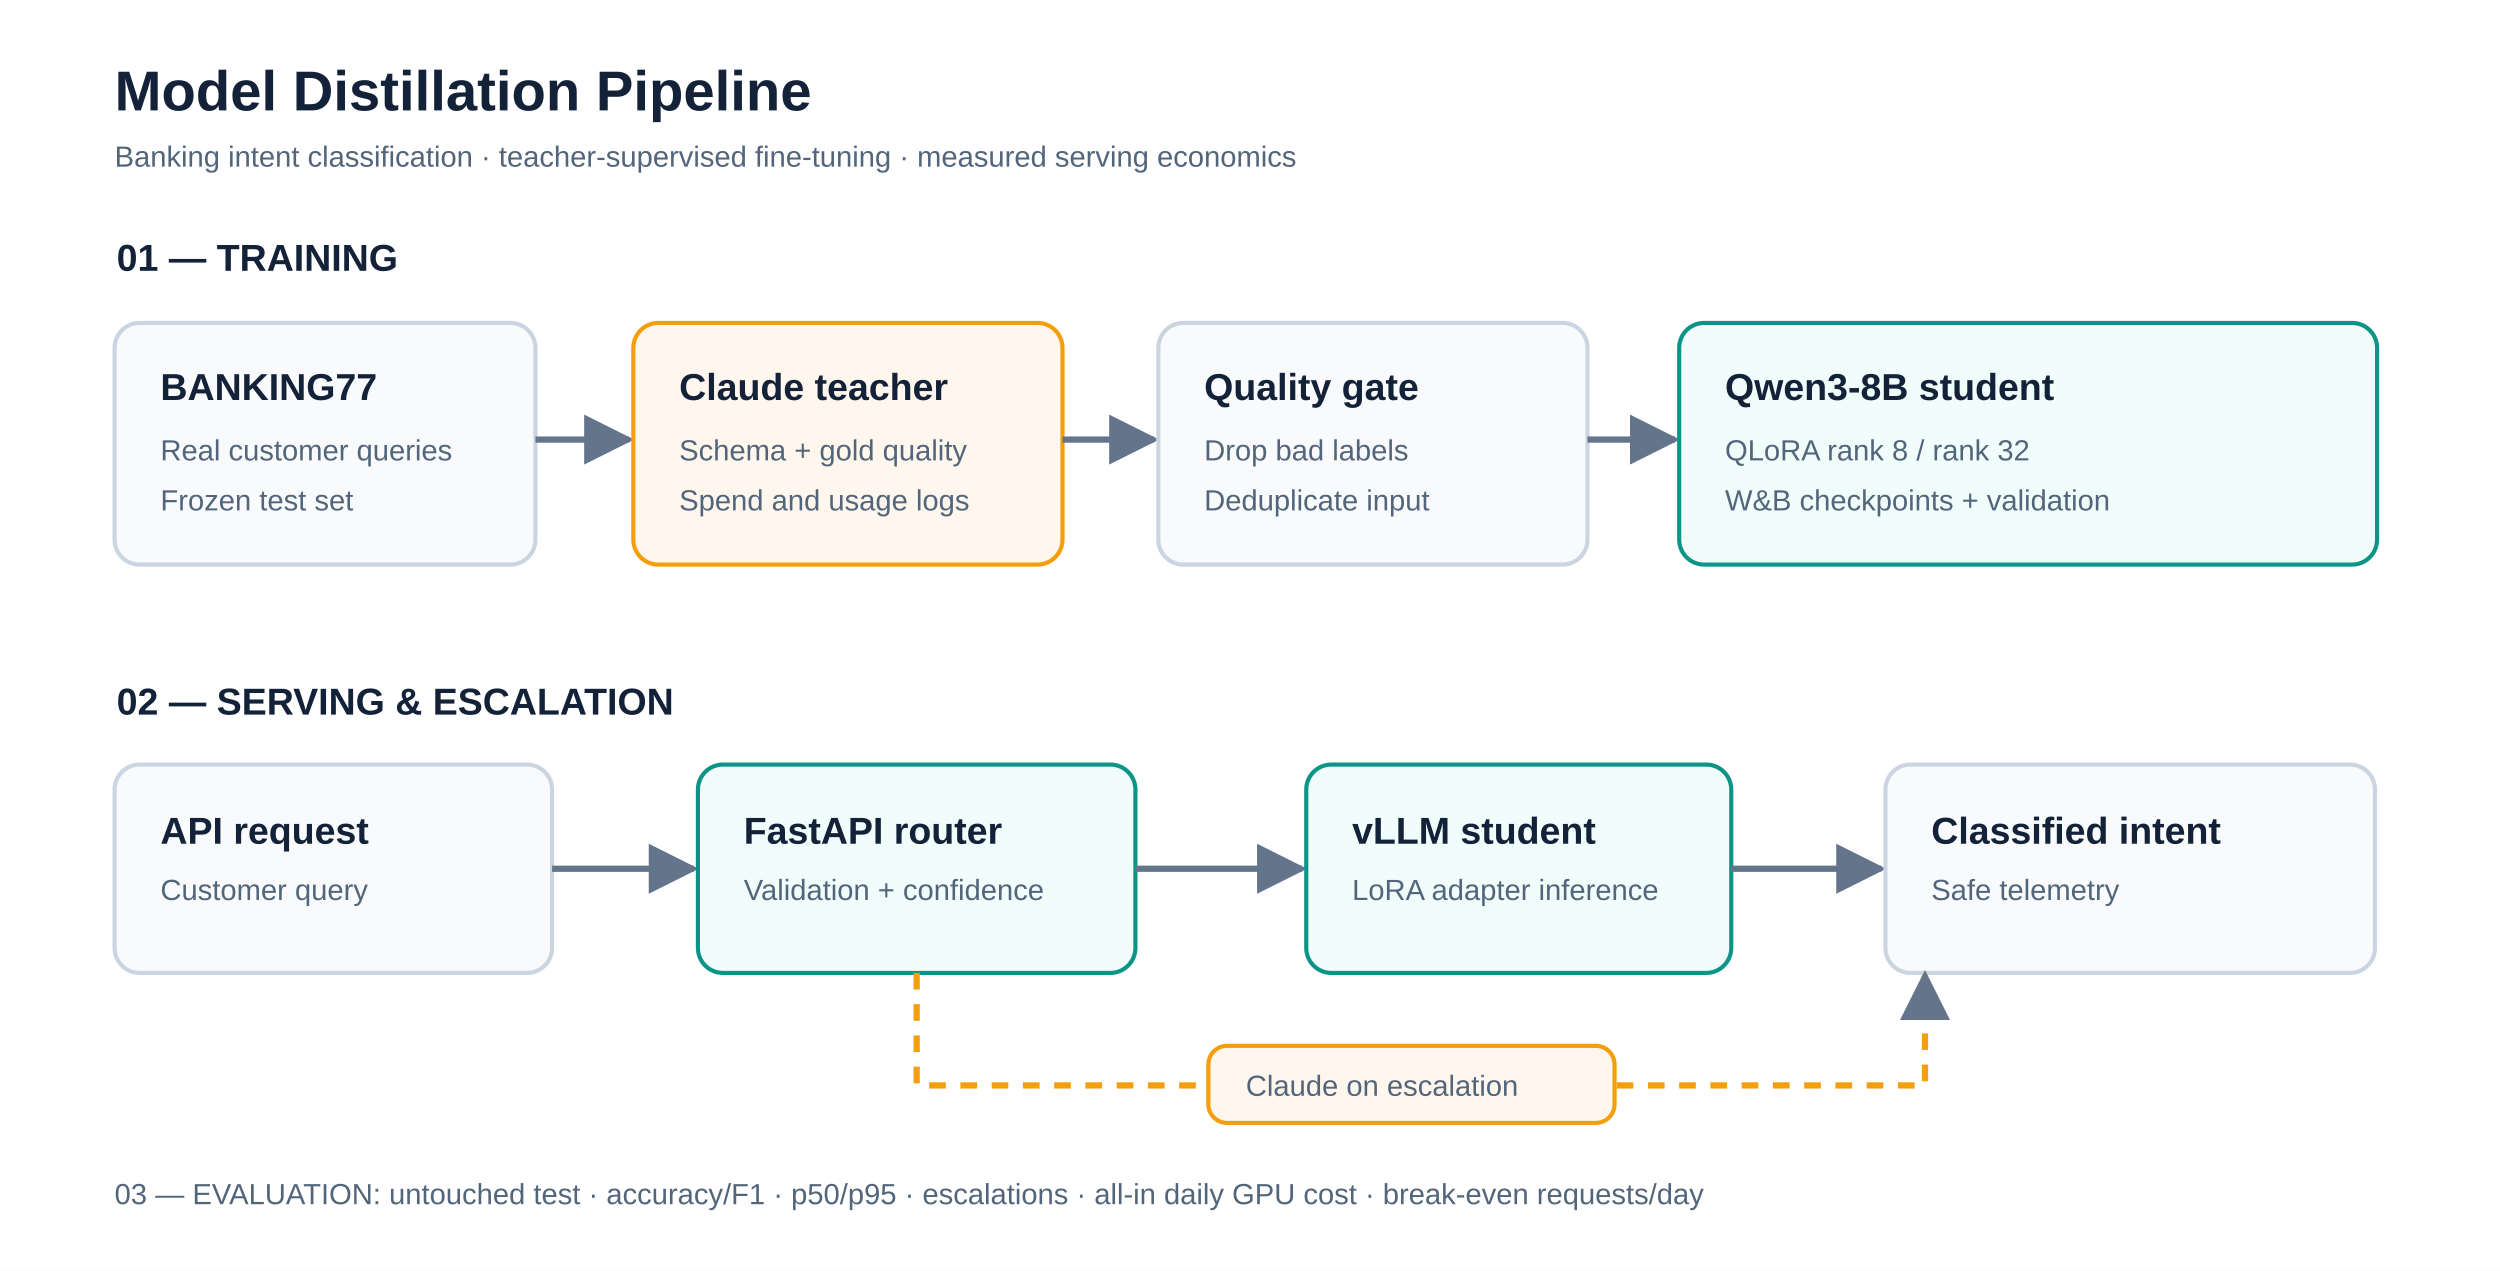
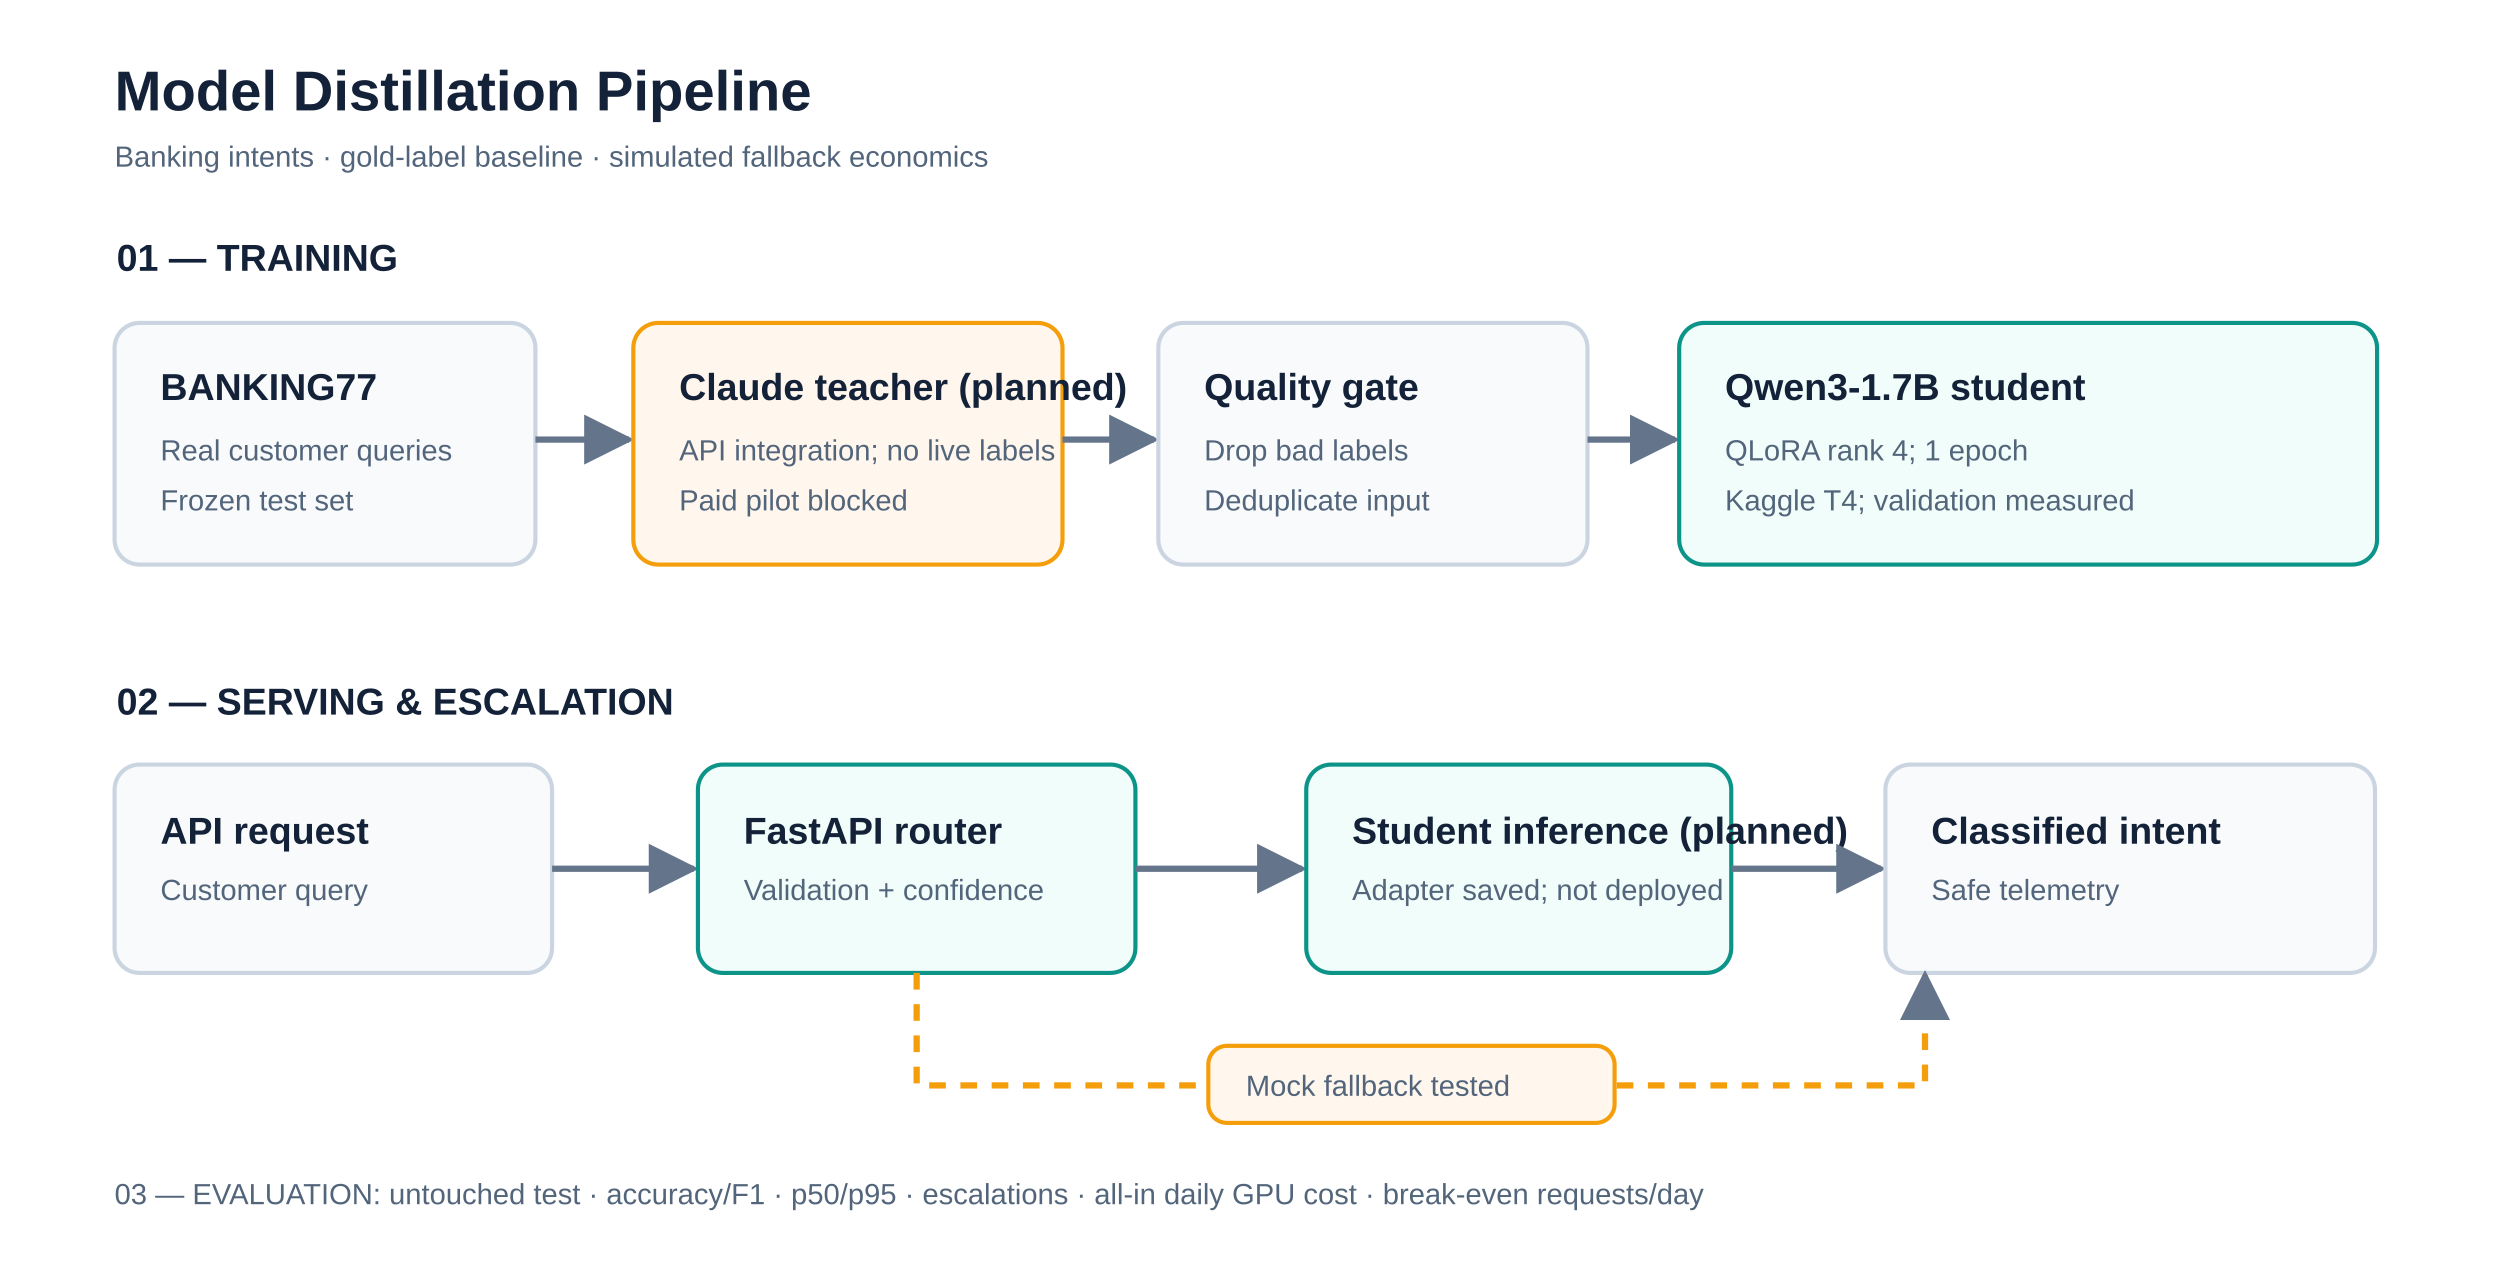
<svg xmlns="http://www.w3.org/2000/svg" width="1200" height="610" viewBox="0 0 1200 610" role="img" aria-label="Model distillation pipeline architecture diagram">
  <defs>
    <style>
  .title{font:700 27px Arial,sans-serif;fill:#132238}.sub{font:14px Arial,sans-serif;fill:#52657b}
  .box{fill:#f8fafc;stroke:#cbd5e1;stroke-width:2}.txt{font:700 18px Arial,sans-serif;fill:#132238}
  .body{font:14px Arial,sans-serif;fill:#52657b}.arrow{fill:none;stroke:#64748b;stroke-width:3;marker-end:url(#tip)}
  .orange{fill:#fff7ed;stroke:#f59e0b;stroke-width:2}.teal{fill:#f0fdfa;stroke:#0d9488;stroke-width:2}
</style>
    <marker id="tip" viewBox="0 0 10 10" refX="9" refY="5" markerWidth="8" markerHeight="8" orient="auto-start-reverse">
      <path d="M0,0 L10,5 L0,10Z" fill="#64748b" />
    </marker>
  </defs>
  <rect width="1200" height="610" fill="#fff" />
  <text x="55" y="53" class="title">Model Distillation Pipeline</text>
-   <text x="55" y="80" class="sub">Banking intent classification · teacher-supervised fine-tuning · measured serving economics</text>
+   <text x="55" y="80" class="sub">Banking intents · gold-label baseline · simulated fallback economics</text>
  <text x="56" y="130" class="txt">01 — TRAINING</text>
  <rect x="55" y="155" width="202" height="116" rx="12" class="box" />
  <text x="77" y="192" class="txt">BANKING77</text>
  <text x="77" y="221" class="body">Real customer queries</text>
  <text x="77" y="245" class="body">Frozen test set</text>
  <path d="M257 211 H302" class="arrow" />
  <rect x="304" y="155" width="206" height="116" rx="12" class="orange" />
-   <text x="326" y="192" class="txt">Claude teacher</text>
-   <text x="326" y="221" class="body">Schema + gold quality</text>
-   <text x="326" y="245" class="body">Spend and usage logs</text>
+   <text x="326" y="192" class="txt">Claude teacher (planned)</text>
+   <text x="326" y="221" class="body">API integration; no live labels</text>
+   <text x="326" y="245" class="body">Paid pilot blocked</text>
  <path d="M510 211 H554" class="arrow" />
  <rect x="556" y="155" width="206" height="116" rx="12" class="box" />
  <text x="578" y="192" class="txt">Quality gate</text>
  <text x="578" y="221" class="body">Drop bad labels</text>
  <text x="578" y="245" class="body">Deduplicate input</text>
  <path d="M762 211 H804" class="arrow" />
  <rect x="806" y="155" width="335" height="116" rx="12" class="teal" />
-   <text x="828" y="192" class="txt">Qwen3-8B student</text>
-   <text x="828" y="221" class="body">QLoRA rank 8 / rank 32</text>
-   <text x="828" y="245" class="body">W&amp;B checkpoints + validation</text>
+   <text x="828" y="192" class="txt">Qwen3-1.7B student</text>
+   <text x="828" y="221" class="body">QLoRA rank 4; 1 epoch</text>
+   <text x="828" y="245" class="body">Kaggle T4; validation measured</text>
  <text x="56" y="343" class="txt">02 — SERVING &amp; ESCALATION</text>
  <rect x="55" y="367" width="210" height="100" rx="12" class="box" />
  <text x="77" y="405" class="txt">API request</text>
  <text x="77" y="432" class="body">Customer query</text>
  <path d="M265 417 H333" class="arrow" />
  <rect x="335" y="367" width="210" height="100" rx="12" class="teal" />
  <text x="357" y="405" class="txt">FastAPI router</text>
  <text x="357" y="432" class="body">Validation + confidence</text>
  <path d="M545 417 H625" class="arrow" />
  <rect x="627" y="367" width="204" height="100" rx="12" class="teal" />
-   <text x="649" y="405" class="txt">vLLM student</text>
-   <text x="649" y="432" class="body">LoRA adapter inference</text>
+   <text x="649" y="405" class="txt">Student inference (planned)</text>
+   <text x="649" y="432" class="body">Adapter saved; not deployed</text>
  <path d="M831 417 H903" class="arrow" />
  <rect x="905" y="367" width="235" height="100" rx="12" class="box" />
  <text x="927" y="405" class="txt">Classified intent</text>
  <text x="927" y="432" class="body">Safe telemetry</text>
  <path d="M440 467 V521 H924 V468" fill="none" stroke="#f59e0b" stroke-width="3" stroke-dasharray="8 7" marker-end="url(#tip)" />
  <rect x="580" y="502" width="195" height="37" rx="9" class="orange" />
-   <text x="598" y="526" class="body">Claude on escalation</text>
+   <text x="598" y="526" class="body">Mock fallback tested</text>
  <text x="55" y="578" class="sub">03 — EVALUATION: untouched test · accuracy/F1 · p50/p95 · escalations · all-in daily GPU cost · break-even requests/day</text>
</svg>
